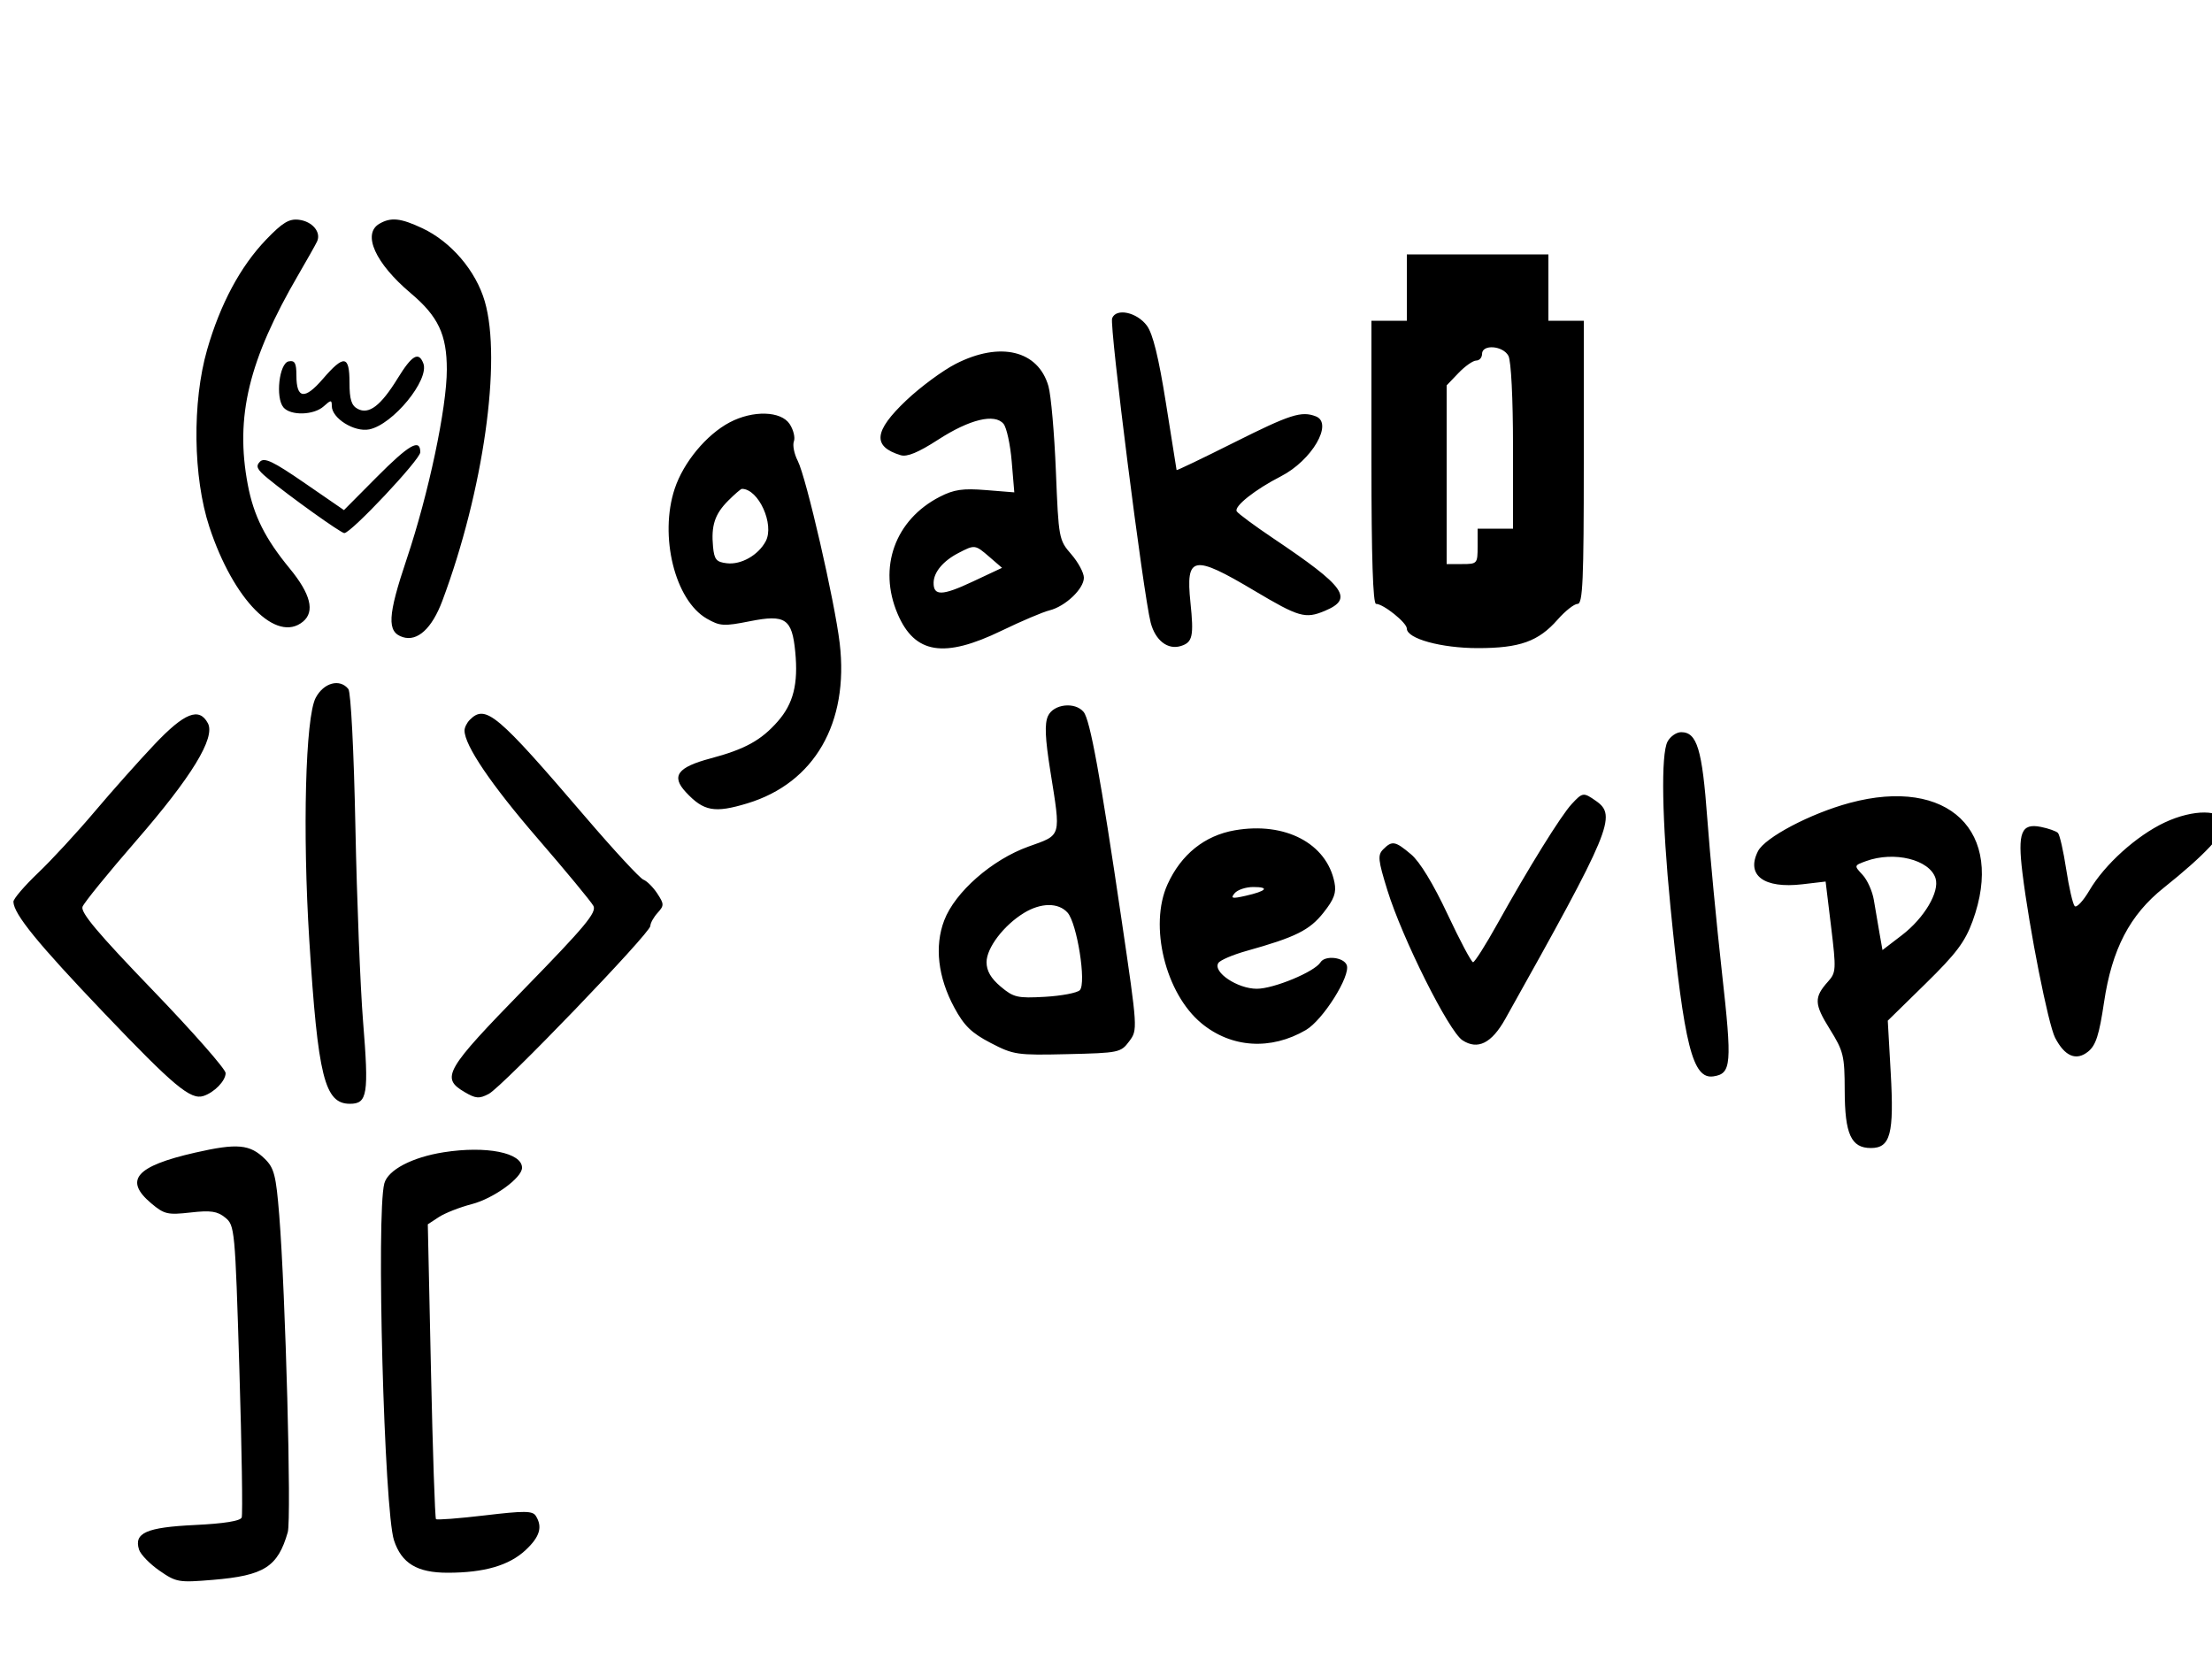
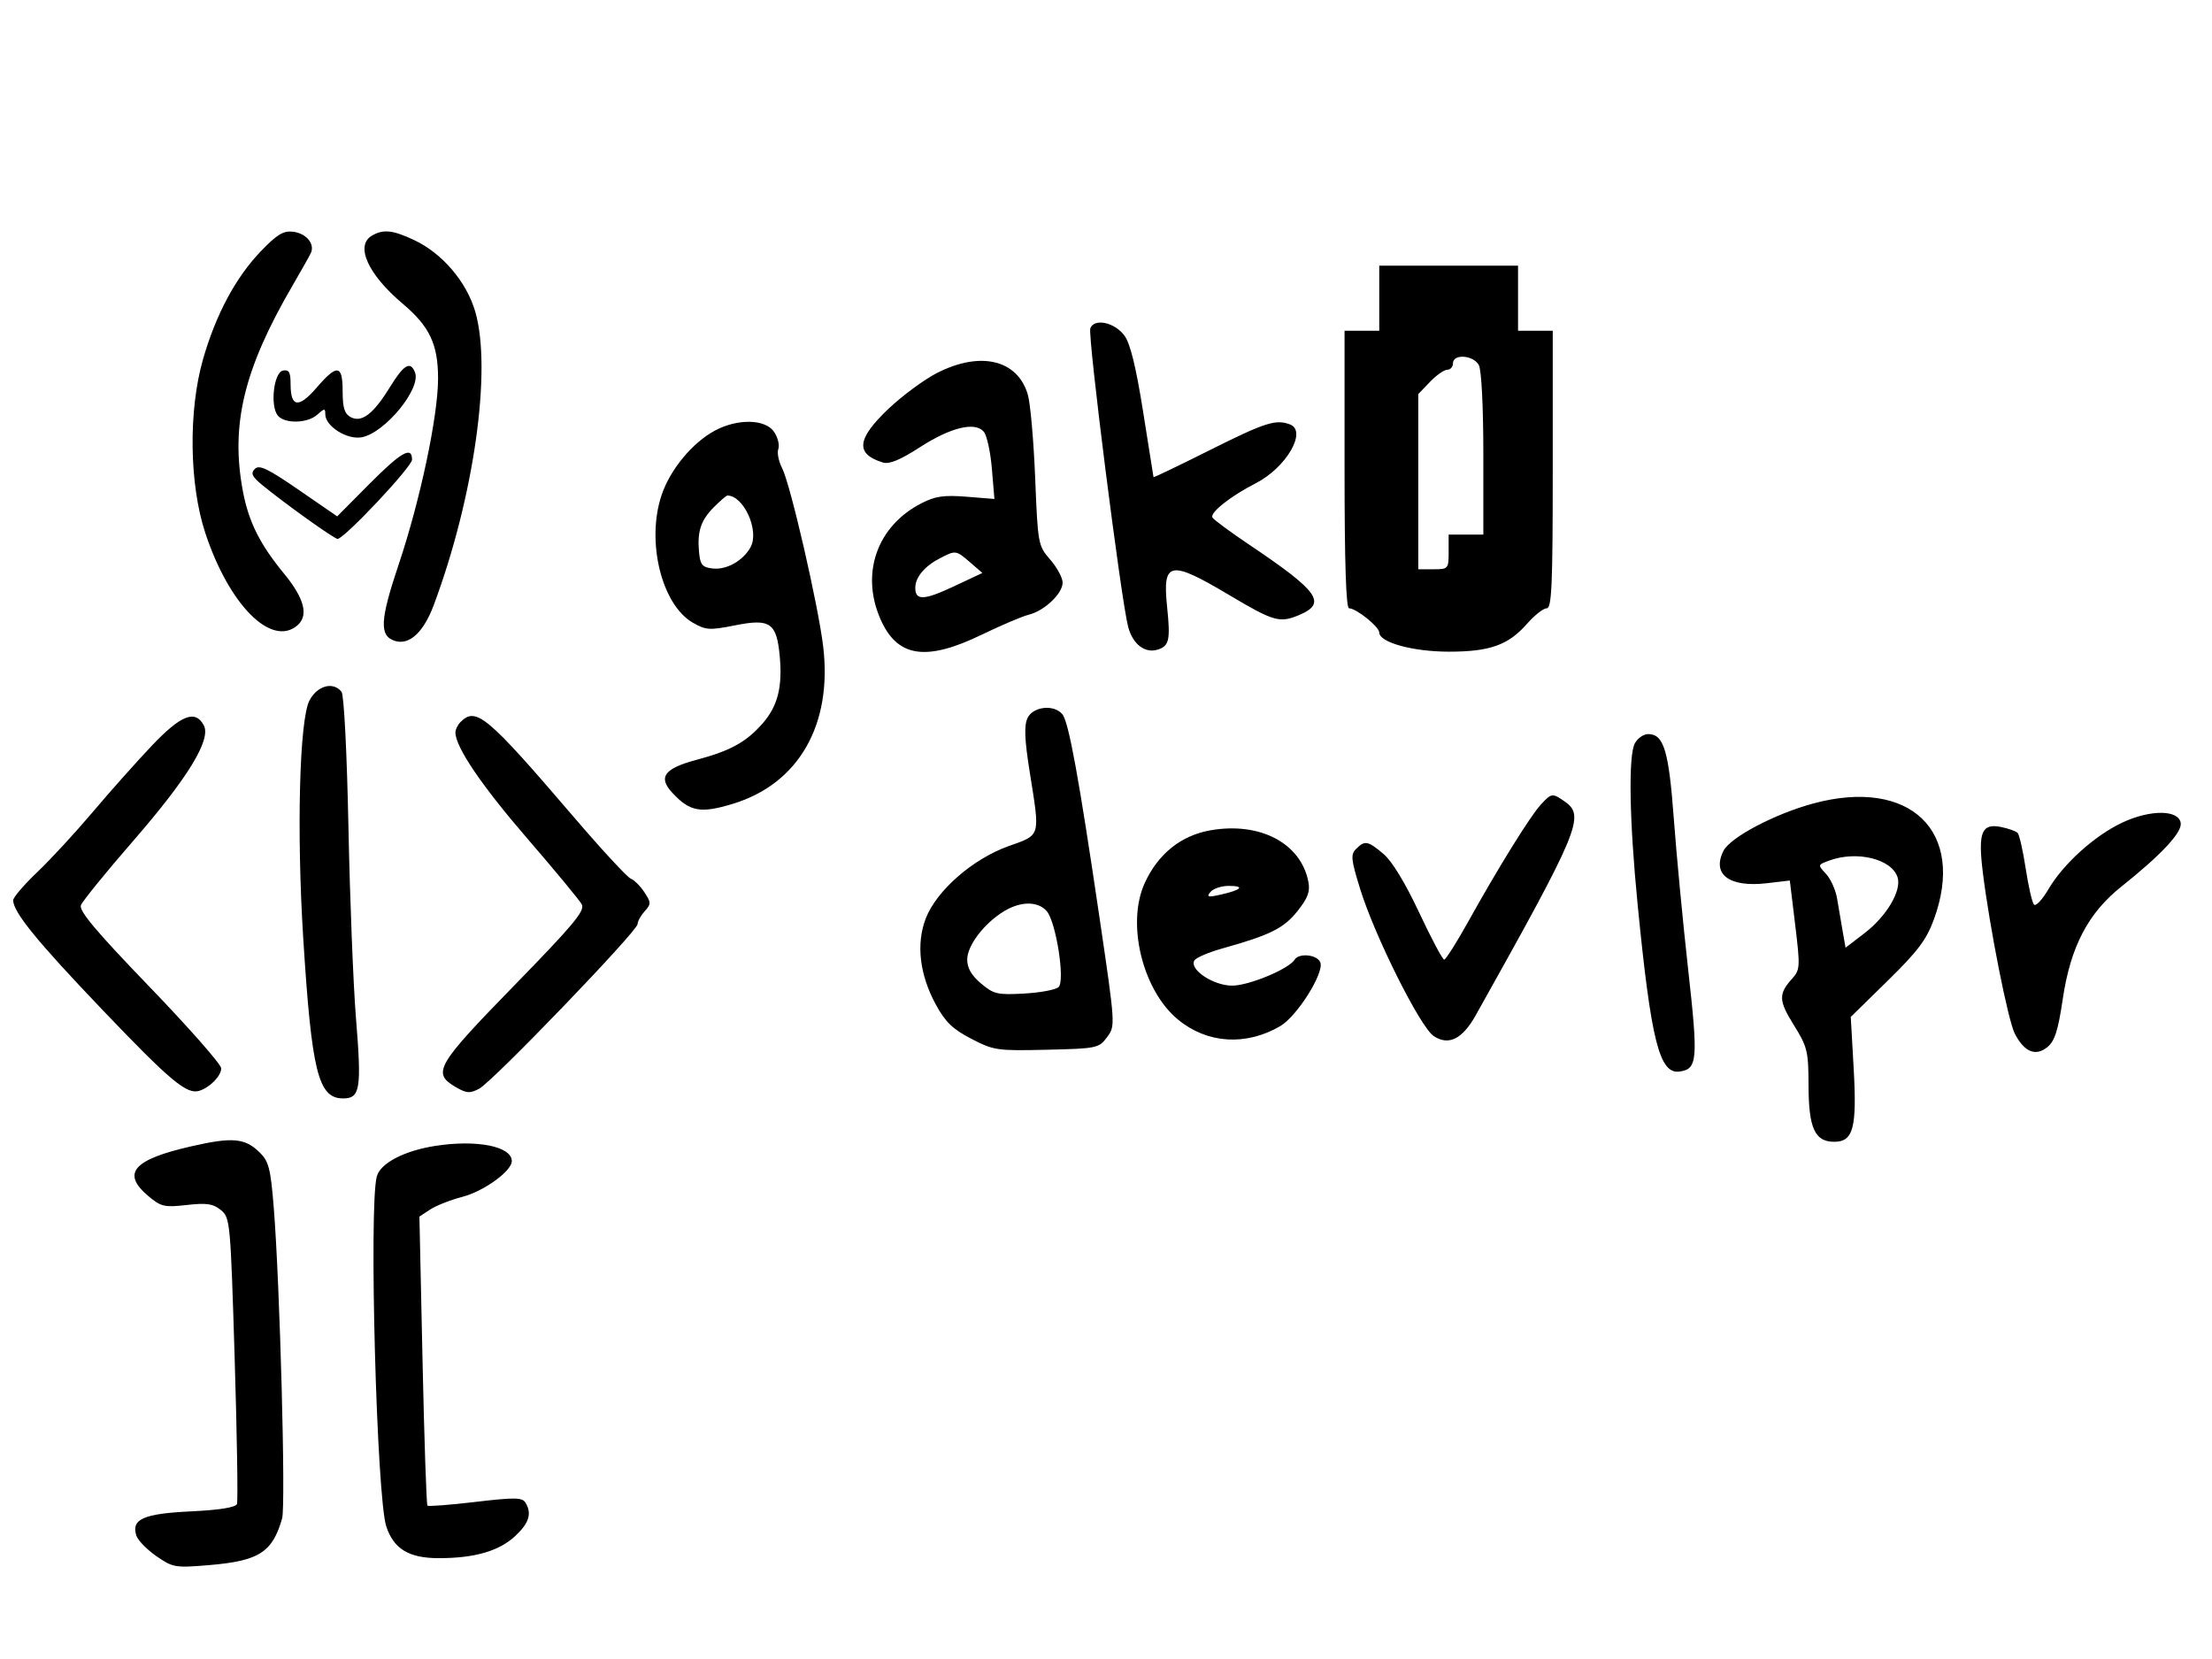
- <svg xmlns="http://www.w3.org/2000/svg" width="400" height="300" viewBox="185 220 500 350" version="1.1">
+ <svg xmlns="http://www.w3.org/2000/svg" width="400" height="300" viewBox="185 220 510 350" version="1.1">
  <path d="M 245.140 261.678 C 239.347 267.709, 234.789 276.217, 231.821 286.535 C 228.415 298.376, 228.629 315.392, 232.326 326.609 C 237.776 343.149, 247.503 352.977, 253.497 348.003 C 256.224 345.739, 255.224 341.758, 250.479 335.993 C 244.934 329.256, 242.342 324.074, 241.015 317.079 C 238.101 301.714, 241.197 288.886, 252.498 269.500 C 254.421 266.200, 256.293 262.876, 256.657 262.114 C 257.667 259.998, 255.617 257.538, 252.540 257.173 C 250.336 256.912, 248.847 257.818, 245.140 261.678 M 270.750 258.080 C 266.828 260.365, 269.828 267.012, 277.825 273.756 C 284.055 279.009, 286 283.118, 286 291.025 C 286 299.649, 281.877 319.132, 276.947 333.808 C 272.594 346.766, 272.412 350.361, 276.051 351.516 C 279.365 352.568, 282.650 349.552, 284.984 343.314 C 294.273 318.485, 298.457 288.963, 294.577 275.618 C 292.567 268.702, 286.969 262.146, 280.465 259.089 C 275.556 256.781, 273.370 256.554, 270.750 258.080 M 503 272.500 L 503 280 499 280 L 495 280 495 312 C 495 333.497, 495.342 344, 496.040 344 C 497.694 344, 503 348.254, 503 349.579 C 503 351.863, 510.760 354, 519.052 354 C 528.524 354, 532.753 352.489, 537.081 347.560 C 538.800 345.602, 540.836 344, 541.604 344 C 542.770 344, 543 338.723, 543 312 L 543 280 539 280 L 535 280 535 272.500 L 535 265 519 265 L 503 265 503 272.500 M 436.384 279.440 C 435.746 281.105, 443.441 341.859, 445.098 348.233 C 446.149 352.279, 448.976 354.460, 451.945 353.517 C 454.580 352.681, 454.877 351.311, 454.086 343.662 C 452.993 333.101, 454.701 332.785, 468.500 341 C 478.595 347.010, 480.042 347.427, 484.427 345.595 C 491.045 342.830, 489.171 340.183, 472.819 329.194 C 468.594 326.355, 464.873 323.604, 464.550 323.081 C 463.871 321.982, 468.709 318.143, 474.500 315.186 C 481.537 311.593, 486.457 303.157, 482.418 301.607 C 479.162 300.357, 476.648 301.162, 463.986 307.507 C 456.844 311.086, 450.980 313.899, 450.955 313.757 C 450.931 313.616, 449.847 306.800, 448.546 298.610 C 446.907 288.287, 445.587 282.920, 444.242 281.110 C 441.976 278.061, 437.295 277.067, 436.384 279.440 M 520 287.500 C 520 288.325, 519.409 289, 518.687 289 C 517.965 289, 516.165 290.262, 514.687 291.805 L 512 294.609 512 314.805 L 512 335 515.500 335 C 518.917 335, 519 334.905, 519 331 L 519 327 523 327 L 527 327 527 308.434 C 527 297.549, 526.572 289.068, 525.965 287.934 C 524.722 285.611, 520 285.267, 520 287.500 M 401.027 289.750 C 398.070 291.262, 393.029 294.987, 389.825 298.027 C 382.508 304.969, 382.158 308.428, 388.576 310.390 C 390.034 310.835, 392.560 309.792, 397.054 306.886 C 404.199 302.269, 409.845 300.903, 411.842 303.310 C 412.535 304.145, 413.365 307.970, 413.687 311.810 L 414.273 318.792 407.834 318.275 C 402.636 317.858, 400.634 318.148, 397.447 319.782 C 387.292 324.988, 383.409 335.789, 387.914 346.300 C 391.774 355.305, 398.387 356.367, 411.387 350.069 C 415.849 347.908, 420.720 345.838, 422.210 345.471 C 425.797 344.587, 430 340.600, 430 338.083 C 430 336.975, 428.716 334.591, 427.147 332.785 C 424.347 329.561, 424.283 329.213, 423.672 314 C 423.330 305.475, 422.574 296.833, 421.991 294.795 C 419.672 286.691, 411.060 284.618, 401.027 289.750 M 274.901 293.006 C 271.076 299.223, 268.385 301.276, 265.845 299.917 C 264.432 299.161, 264 297.768, 264 293.965 C 264 287.789, 262.740 287.623, 257.961 293.173 C 253.871 297.921, 252 297.669, 252 292.368 C 252 289.561, 251.648 288.920, 250.250 289.185 C 248.115 289.590, 247.226 297.362, 249.061 299.574 C 250.667 301.508, 255.927 301.376, 258.171 299.345 C 259.809 297.863, 260 297.856, 260 299.272 C 260 302.048, 265.093 305.231, 268.457 304.559 C 273.814 303.487, 282.117 293.354, 280.688 289.631 C 279.637 286.890, 278.120 287.775, 274.901 293.006 M 349.927 302.977 C 344.673 305.755, 339.490 312.010, 337.515 317.955 C 333.962 328.651, 337.558 343.212, 344.771 347.338 C 347.756 349.045, 348.612 349.096, 354.547 347.916 C 362.535 346.328, 364.039 347.352, 364.761 354.869 C 365.456 362.096, 364.332 366.552, 360.802 370.572 C 357.049 374.847, 353.379 376.866, 345.608 378.933 C 338.124 380.924, 336.656 382.931, 340.033 386.561 C 344.067 390.897, 346.519 391.341, 353.952 389.083 C 369.098 384.483, 376.921 370.917, 374.808 352.919 C 373.699 343.474, 367.240 315.396, 365.317 311.660 C 364.513 310.098, 364.123 308.122, 364.450 307.269 C 364.778 306.416, 364.350 304.657, 363.500 303.359 C 361.545 300.376, 355.186 300.197, 349.927 302.977 M 270.098 315.401 L 262.746 322.803 253.877 316.697 C 246.721 311.772, 244.765 310.838, 243.754 311.864 C 242.746 312.887, 243.088 313.621, 245.500 315.609 C 250.518 319.745, 262.060 328, 262.825 328 C 264.360 328, 280 311.362, 280 309.729 C 280 306.524, 277.485 307.965, 270.098 315.401 M 349.616 320.657 C 346.573 323.700, 345.717 326.301, 346.176 331.112 C 346.451 333.989, 346.924 334.549, 349.315 334.823 C 352.529 335.191, 356.395 332.999, 358.079 329.853 C 360.112 326.053, 356.459 318, 352.702 318 C 352.466 318, 351.077 319.195, 349.616 320.657 M 401.595 332.527 C 398.179 334.308, 396.076 336.828, 396.032 339.191 C 395.974 342.244, 397.972 342.202, 404.782 339.006 L 411.500 335.853 408.694 333.426 C 405.395 330.573, 405.353 330.568, 401.595 332.527 M 256.350 365.250 C 254.040 369.662, 253.365 395.431, 254.914 420.057 C 256.854 450.895, 258.372 457, 264.096 457 C 268.065 457, 268.404 454.865, 267.062 438.318 C 266.446 430.718, 265.669 411, 265.337 394.500 C 264.988 377.237, 264.312 363.969, 263.743 363.250 C 261.823 360.821, 258.148 361.815, 256.350 365.250 M 421.886 369.351 C 421.093 371.090, 421.229 374.310, 422.407 381.721 C 424.826 396.932, 425.054 396.140, 417.470 398.860 C 409.230 401.815, 400.878 409.133, 398.430 415.545 C 396.201 421.381, 397.013 428.409, 400.708 435.250 C 402.935 439.375, 404.597 440.992, 408.920 443.240 C 414.105 445.936, 414.862 446.047, 426.315 445.779 C 437.911 445.509, 438.350 445.418, 440.235 442.890 C 442.177 440.286, 442.173 440.220, 438.515 415.390 C 433.748 383.037, 431.402 370.189, 429.941 368.428 C 427.988 366.076, 423.124 366.633, 421.886 369.351 M 219.914 375.771 C 216.386 379.495, 210.278 386.357, 206.341 391.021 C 202.403 395.684, 196.665 401.899, 193.591 404.830 C 190.516 407.762, 188.014 410.687, 188.031 411.330 C 188.106 414.117, 193.511 420.754, 208.487 436.444 C 224.326 453.039, 228.098 456.187, 231 455.232 C 233.468 454.421, 236 451.800, 236 450.058 C 236 449.160, 228.574 440.718, 219.499 431.298 C 207.142 418.474, 203.162 413.740, 203.655 412.457 C 204.017 411.514, 209.444 404.838, 215.715 397.621 C 228.332 383.101, 233.739 374.250, 231.989 370.980 C 230.015 367.291, 226.701 368.606, 219.914 375.771 M 291.200 370.200 C 290.540 370.860, 290 371.948, 290 372.618 C 290 375.975, 296.017 384.858, 306.525 397.016 C 312.935 404.432, 318.609 411.294, 319.132 412.263 C 319.921 413.724, 317.249 416.934, 303.542 430.986 C 285.632 449.349, 284.588 451.144, 289.978 454.328 C 292.540 455.841, 293.308 455.902, 295.476 454.767 C 298.582 453.139, 332 418.412, 332 416.812 C 332 416.177, 332.734 414.846, 333.632 413.854 C 335.142 412.186, 335.137 411.859, 333.574 409.472 C 332.644 408.053, 331.231 406.642, 330.433 406.336 C 329.635 406.030, 323.727 399.641, 317.305 392.140 C 297.309 368.783, 294.759 366.641, 291.200 370.200 M 561.933 375.125 C 560.404 377.981, 560.665 392.913, 562.583 412.401 C 565.681 443.868, 567.612 451.503, 572.296 450.800 C 576.379 450.187, 576.549 448.126, 574.225 427.295 C 573.011 416.408, 571.520 400.750, 570.913 392.500 C 569.761 376.840, 568.599 373, 565.012 373 C 563.944 373, 562.559 373.956, 561.933 375.125 M 540.261 389.250 C 537.839 391.860, 530.488 403.710, 523.511 416.250 C 520.833 421.063, 518.339 425, 517.968 425 C 517.597 425, 514.999 420.108, 512.194 414.129 C 508.987 407.292, 505.935 402.282, 503.971 400.629 C 500.361 397.591, 499.677 397.466, 497.669 399.474 C 496.371 400.772, 496.482 401.873, 498.602 408.724 C 501.979 419.633, 512.475 440.610, 515.573 442.640 C 519.020 444.898, 522.170 443.326, 525.261 437.805 C 549.189 395.072, 550.520 391.878, 545.777 388.557 C 542.918 386.554, 542.742 386.576, 540.261 389.250 M 603.099 388.993 C 594.224 391.383, 583.934 396.805, 582.366 399.918 C 579.623 405.360, 583.713 408.404, 592.398 407.383 L 597.662 406.764 598.902 416.993 C 600.071 426.641, 600.032 427.342, 598.220 429.360 C 595.011 432.934, 595.060 434.425, 598.577 440.074 C 601.718 445.120, 601.956 446.097, 601.977 454.027 C 602.003 463.876, 603.429 467, 607.896 467 C 612.313 467, 613.158 463.796, 612.379 450.009 L 611.712 438.212 620.242 429.856 C 627.170 423.070, 629.170 420.413, 630.886 415.712 C 638.302 395.407, 625.389 382.990, 603.099 388.993 M 674.305 393.413 C 667.933 396.411, 660.717 402.921, 657.296 408.759 C 655.886 411.164, 654.385 412.765, 653.960 412.316 C 653.535 411.867, 652.674 408.126, 652.046 404.003 C 651.419 399.879, 650.575 396.175, 650.171 395.771 C 649.768 395.368, 648.031 394.756, 646.311 394.412 C 641.887 393.527, 641.031 395.669, 642.153 404.819 C 643.704 417.470, 647.983 439.067, 649.533 442.065 C 651.720 446.292, 654.312 447.377, 657.010 445.193 C 658.744 443.789, 659.497 441.452, 660.596 434.056 C 662.382 422.038, 666.421 414.292, 674.084 408.182 C 683.313 400.825, 688.102 395.699, 687.788 393.512 C 687.345 390.416, 680.781 390.368, 674.305 393.413 M 464.120 395.179 C 457.293 396.365, 451.979 400.632, 448.908 407.395 C 444.669 416.730, 448.427 432.085, 456.600 438.822 C 463.350 444.385, 472.259 444.953, 480.186 440.323 C 484.048 438.068, 490.344 428.060, 489.418 425.647 C 488.725 423.841, 484.493 423.393, 483.488 425.019 C 482.164 427.162, 472.923 431, 469.089 431 C 464.725 431, 459.113 427.244, 460.391 425.177 C 460.782 424.544, 463.666 423.309, 466.801 422.433 C 477.844 419.346, 481.014 417.771, 484.151 413.810 C 486.579 410.744, 487.108 409.290, 486.643 406.963 C 484.874 398.122, 475.480 393.206, 464.120 395.179 M 606.780 402.152 C 604.065 403.145, 604.063 403.152, 606.017 405.249 C 607.094 406.405, 608.239 408.959, 608.562 410.925 C 608.885 412.891, 609.456 416.244, 609.832 418.376 L 610.514 422.252 614.919 418.876 C 619.972 415.003, 623.475 409.072, 622.508 406.026 C 621.166 401.797, 613.151 399.823, 606.780 402.152 M 464.079 409.404 C 463.097 410.588, 463.484 410.680, 466.536 409.992 C 471.288 408.920, 472.098 408, 468.289 408 C 466.615 408, 464.720 408.632, 464.079 409.404 M 416.457 413.863 C 411.889 416.649, 408 421.765, 408 424.988 C 408 426.948, 408.986 428.652, 411.198 430.513 C 414.116 432.969, 414.987 433.170, 421.179 432.820 C 424.910 432.609, 428.464 431.936, 429.075 431.325 C 430.608 429.792, 428.453 416.159, 426.302 413.781 C 424.225 411.486, 420.302 411.518, 416.457 413.863 M 229.108 468.042 C 215.667 471.107, 212.949 474.255, 219.203 479.517 C 222.125 481.976, 222.902 482.156, 228.052 481.574 C 232.635 481.055, 234.114 481.272, 235.906 482.723 C 238.062 484.469, 238.138 485.284, 239.105 516.910 C 239.650 534.730, 239.887 549.853, 239.632 550.517 C 239.330 551.303, 235.627 551.895, 229.019 552.213 C 218.080 552.740, 215.230 553.999, 216.428 557.774 C 216.777 558.872, 218.853 561.012, 221.041 562.528 C 224.845 565.165, 225.376 565.256, 233.123 564.610 C 244.722 563.643, 247.795 561.688, 250.044 553.845 C 250.910 550.825, 249.541 499.902, 248.117 482.166 C 247.397 473.200, 246.970 471.521, 244.893 469.478 C 241.491 466.130, 238.633 465.870, 229.108 468.042 M 285.325 467.952 C 278.166 469.074, 272.699 471.939, 271.873 475 C 270.025 481.858, 271.842 548.962, 274.059 555.678 C 275.777 560.886, 279.281 563, 286.192 563 C 294.452 563, 300.083 561.363, 303.812 557.878 C 307.028 554.872, 307.690 552.638, 306.106 550.137 C 305.383 548.996, 303.509 548.979, 294.602 550.035 C 288.750 550.728, 283.776 551.109, 283.549 550.882 C 283.321 550.654, 282.812 535.567, 282.418 517.355 L 281.700 484.243 284.202 482.603 C 285.579 481.701, 288.922 480.388, 291.633 479.685 C 296.558 478.408, 303 473.745, 303 471.457 C 303 468.053, 294.915 466.450, 285.325 467.952" stroke="none" fill="currentColor" fill-rule="evenodd" />
</svg>
